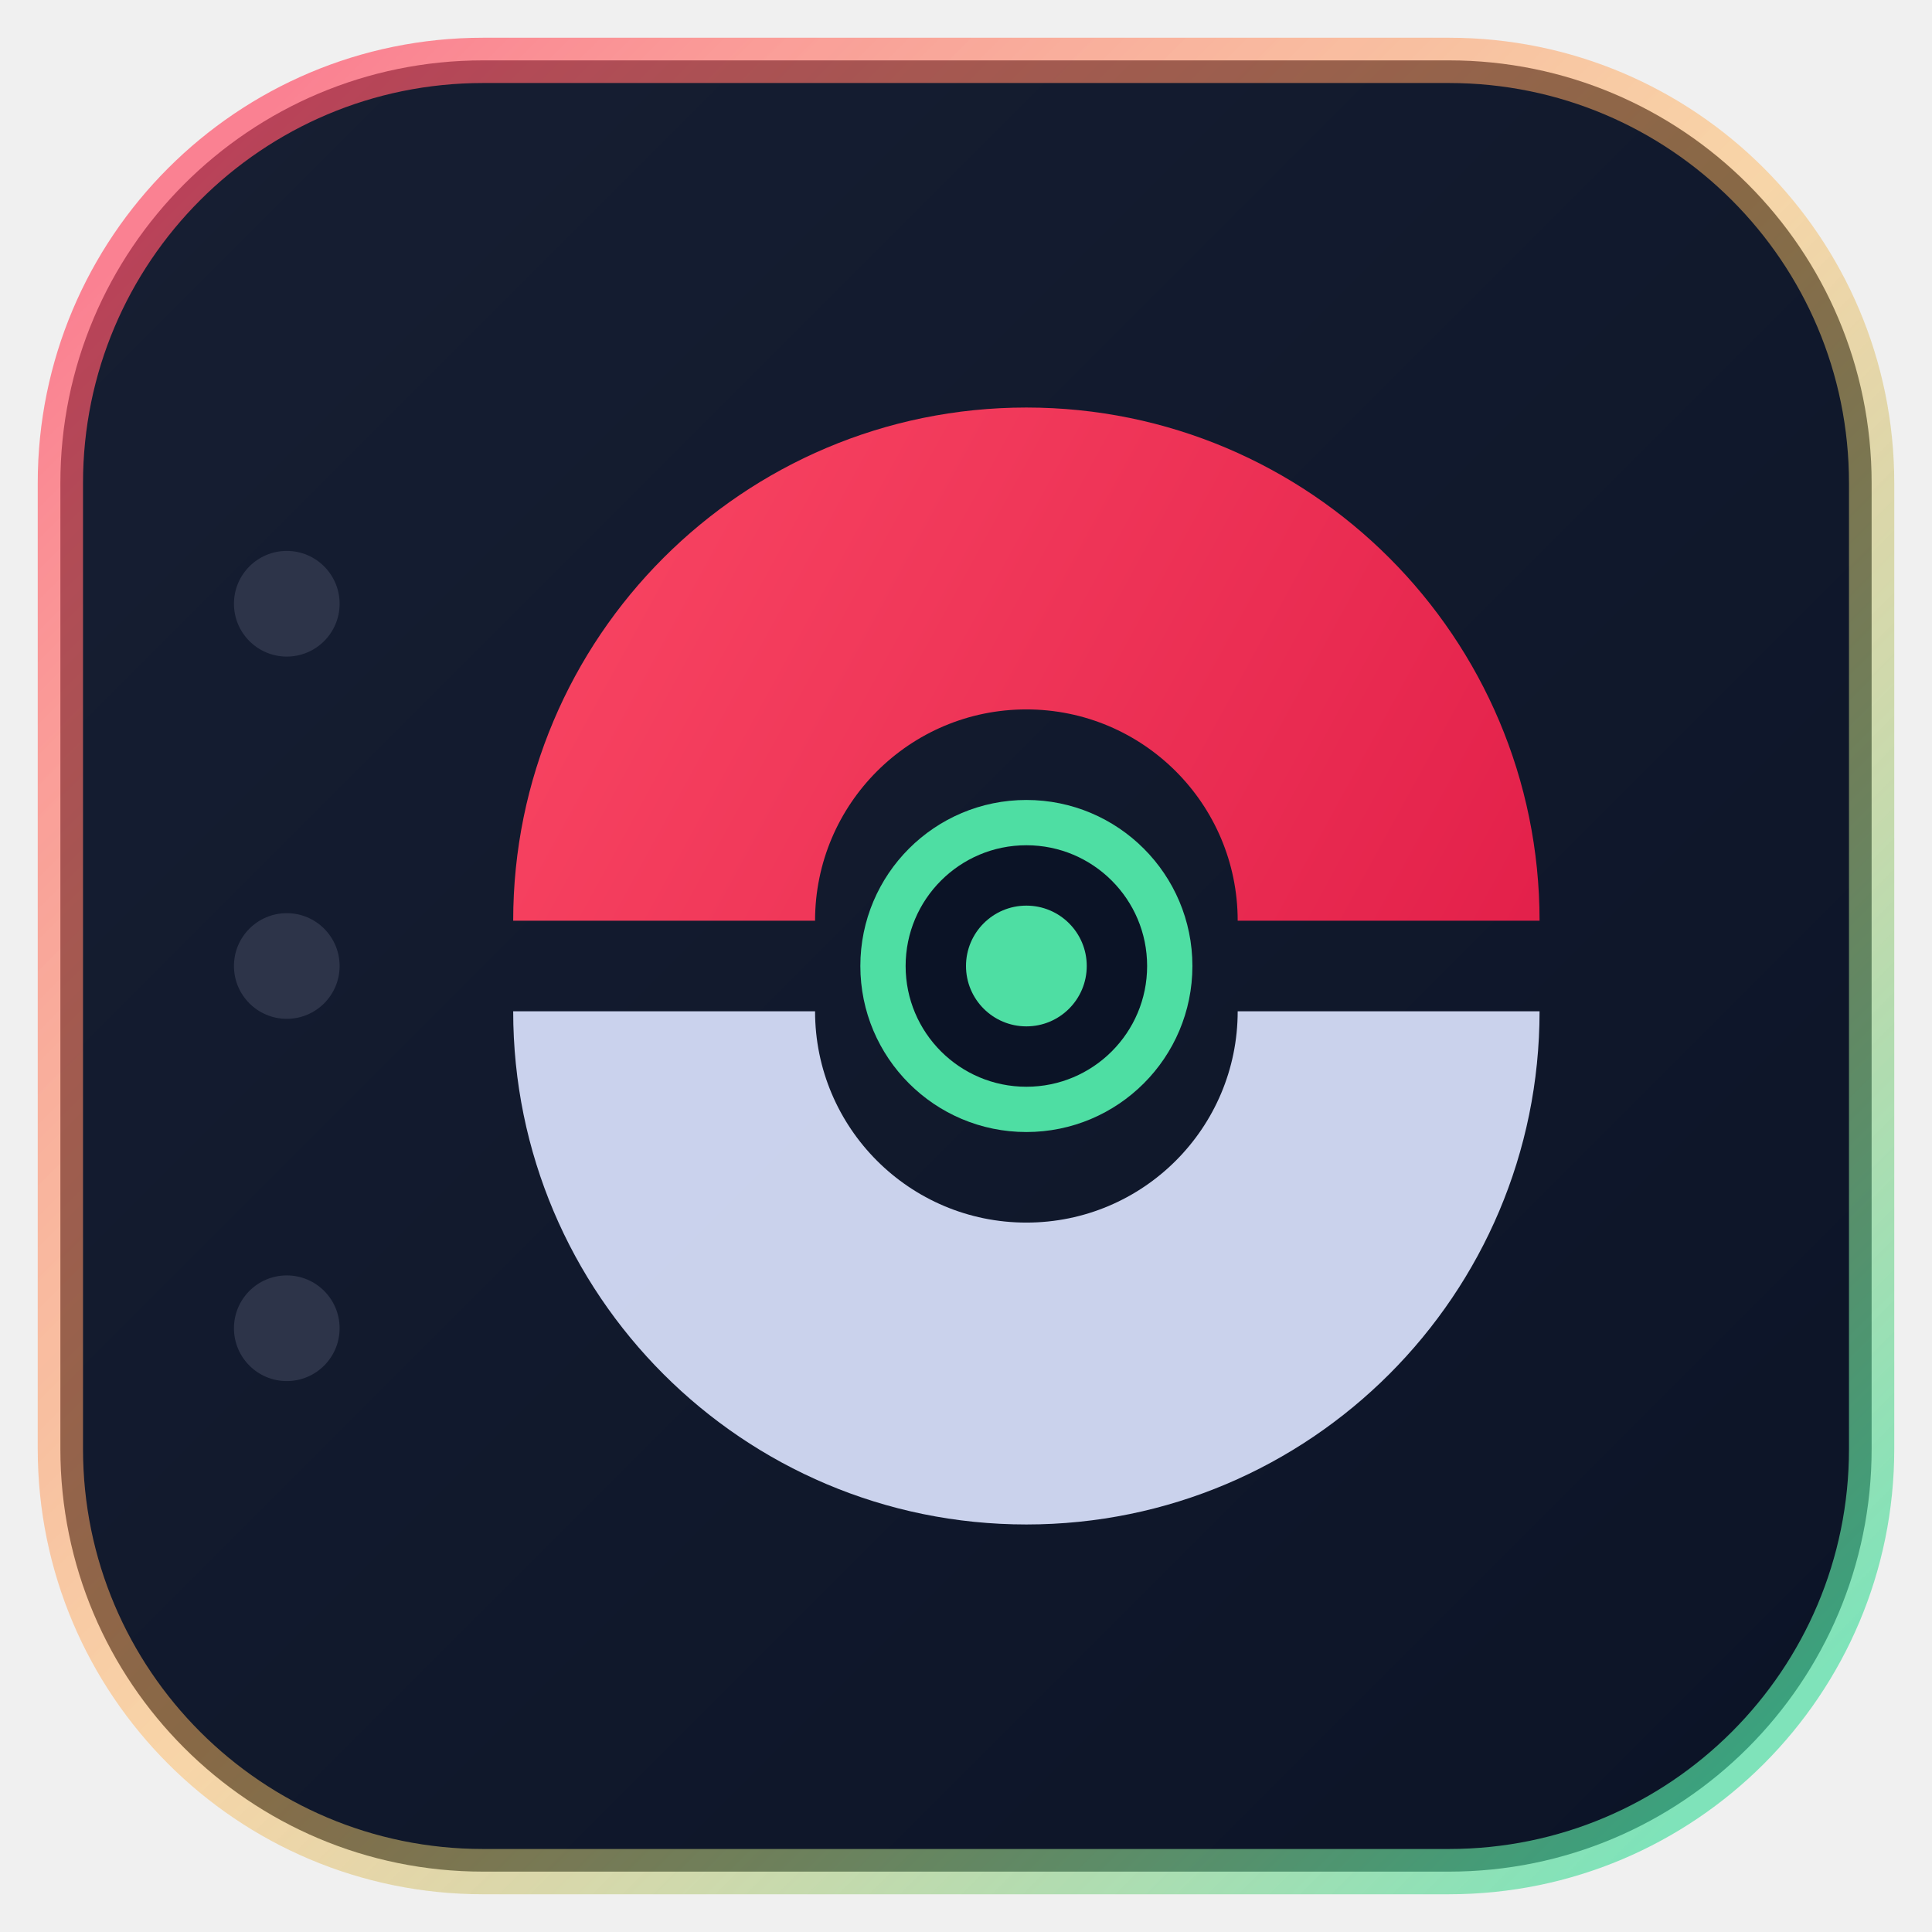
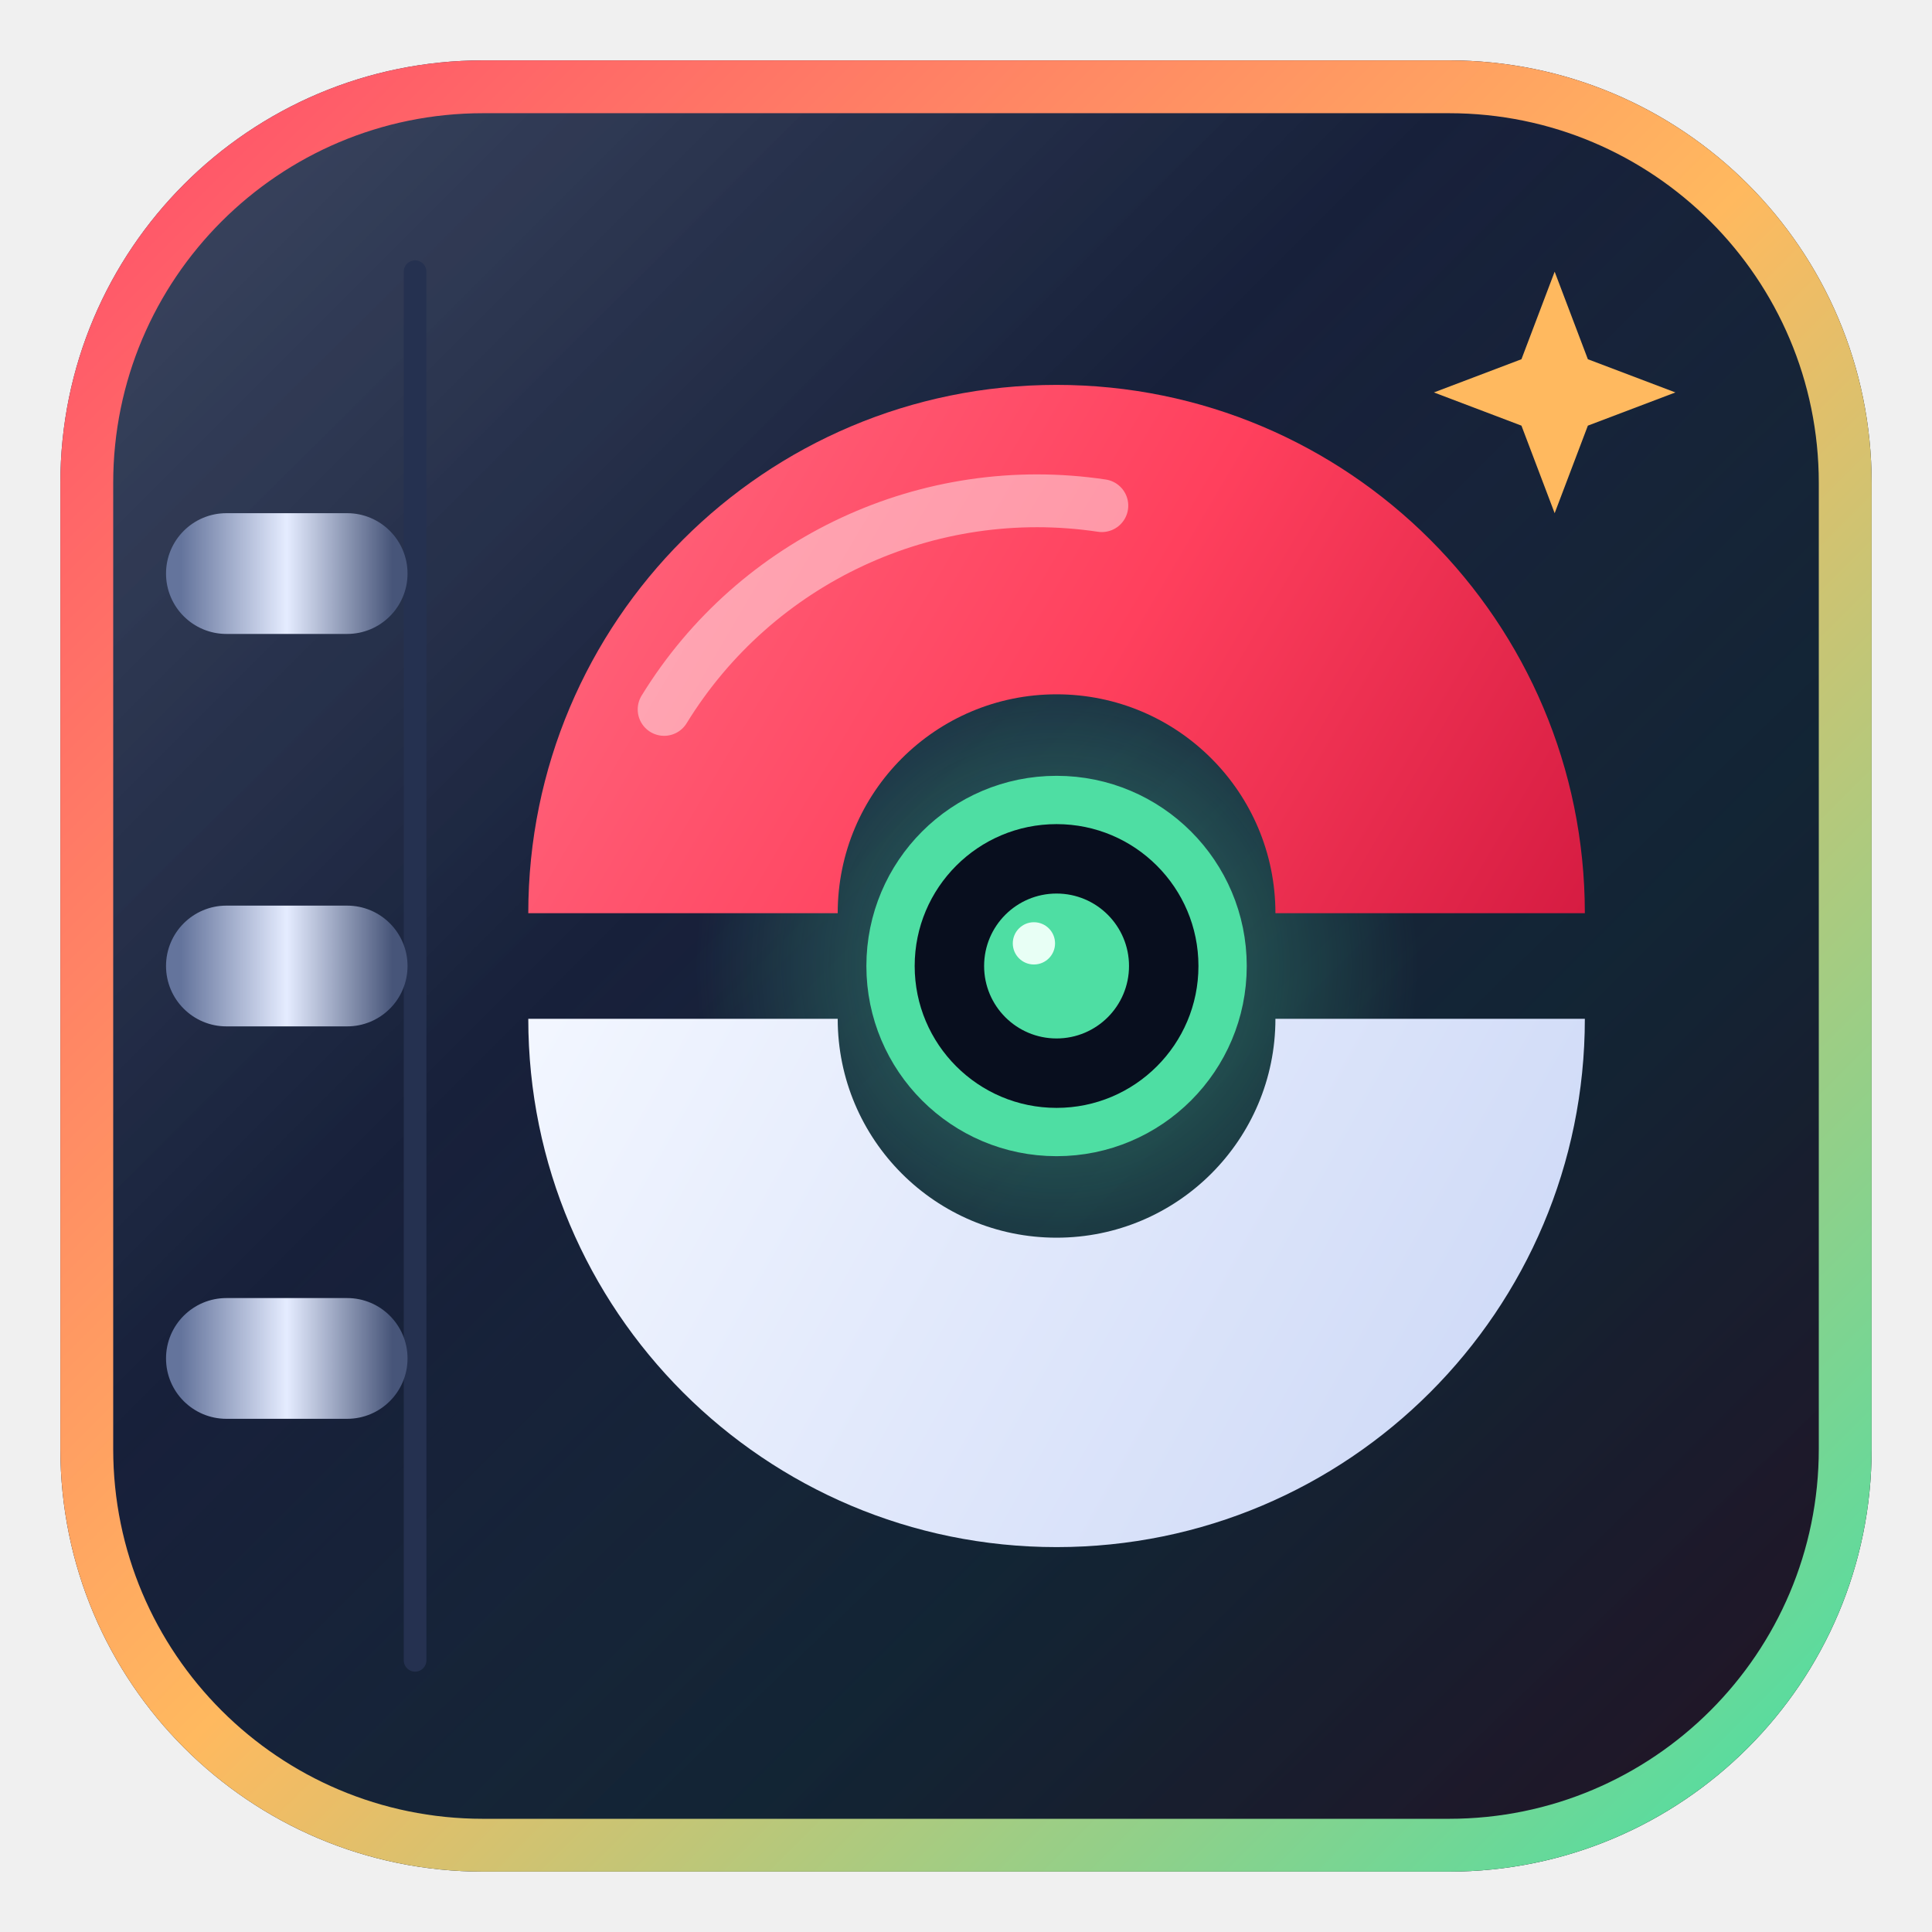
<svg xmlns="http://www.w3.org/2000/svg" viewBox="0 0 128 128" fill="none">
  <defs>
-     <linearGradient id="bgGrad" x1="0" y1="0" x2="128" y2="128" gradientUnits="userSpaceOnUse">
-       <stop offset="0%" stop-color="#171f33" />
-       <stop offset="100%" stop-color="#0b1326" />
+     <linearGradient id="bgGrad" x1="10" y1="8" x2="118" y2="120" gradientUnits="userSpaceOnUse">
+       <stop offset="0%" stop-color="#192544" />
+       <stop offset="55%" stop-color="#0f1830" />
+       <stop offset="100%" stop-color="#080e1e" />
    </linearGradient>
-     <linearGradient id="coralGrad" x1="20" y1="16" x2="108" y2="64" gradientUnits="userSpaceOnUse">
+     <linearGradient id="holoSheen" x1="12" y1="12" x2="116" y2="116" gradientUnits="userSpaceOnUse">
+       <stop offset="0%" stop-color="#ffffff" stop-opacity="0.14" />
+       <stop offset="38%" stop-color="#ffffff" stop-opacity="0.02" />
+       <stop offset="70%" stop-color="#4edea3" stop-opacity="0.08" />
+       <stop offset="100%" stop-color="#ff516a" stop-opacity="0.1" />
+     </linearGradient>
+     <linearGradient id="holoRim" x1="8" y1="8" x2="120" y2="120" gradientUnits="userSpaceOnUse">
      <stop offset="0%" stop-color="#ff516a" />
-       <stop offset="100%" stop-color="#e11d48" />
+       <stop offset="50%" stop-color="#ffb95f" />
+       <stop offset="100%" stop-color="#4edea3" />
    </linearGradient>
-     <linearGradient id="holoRing" x1="12" y1="12" x2="116" y2="116" gradientUnits="userSpaceOnUse">
-       <stop offset="0%" stop-color="#ff516a" stop-opacity="0.7" />
-       <stop offset="50%" stop-color="#ffb95f" stop-opacity="0.5" />
-       <stop offset="100%" stop-color="#4edea3" stop-opacity="0.7" />
+     <linearGradient id="coralTop" x1="36" y1="22" x2="104" y2="62" gradientUnits="userSpaceOnUse">
+       <stop offset="0%" stop-color="#ff6b81" />
+       <stop offset="55%" stop-color="#ff405d" />
+       <stop offset="100%" stop-color="#d61c42" />
    </linearGradient>
+     <linearGradient id="iceBottom" x1="36" y1="68" x2="104" y2="106" gradientUnits="userSpaceOnUse">
+       <stop offset="0%" stop-color="#f2f6ff" />
+       <stop offset="100%" stop-color="#cad6f6" />
+     </linearGradient>
+     <linearGradient id="ringMetal" x1="12" y1="0" x2="26" y2="0" gradientUnits="userSpaceOnUse">
+       <stop offset="0%" stop-color="#64749c" />
+       <stop offset="50%" stop-color="#e5ecff" />
+       <stop offset="100%" stop-color="#475579" />
+     </linearGradient>
+     <radialGradient id="coreHalo" cx="0" cy="0" r="1" gradientUnits="userSpaceOnUse" gradientTransform="translate(70 64) rotate(90) scale(24)">
+       <stop offset="0%" stop-color="#4edea3" stop-opacity="0.45" />
+       <stop offset="100%" stop-color="#4edea3" stop-opacity="0" />
+     </radialGradient>
  </defs>
-   <rect x="4" y="4" width="120" height="120" rx="28" fill="url(#bgGrad)" stroke="url(#holoRing)" stroke-width="3" />
-   <circle cx="19" cy="40" r="3.5" fill="#2d3449" />
-   <circle cx="19" cy="64" r="3.5" fill="#2d3449" />
-   <circle cx="19" cy="88" r="3.5" fill="#2d3449" />
-   <path d="M34 61 A34 34 0 0 1 102 61 L82 61 A14 14 0 0 0 54 61 Z" fill="url(#coralGrad)" />
-   <path d="M102 67 A34 34 0 0 1 34 67 L54 67 A14 14 0 0 0 82 67 Z" fill="#dae2fd" fill-opacity="0.92" />
-   <circle cx="68" cy="64" r="9.5" fill="#0b1326" stroke="#4edea3" stroke-width="3" />
-   <circle cx="68" cy="64" r="4" fill="#4edea3" />
+   <rect x="4" y="4" width="120" height="120" rx="28" fill="url(#bgGrad)" />
+   <rect x="4" y="4" width="120" height="120" rx="28" fill="url(#holoSheen)" />
+   <rect x="5.75" y="5.75" width="116.5" height="116.5" rx="26.25" stroke="url(#holoRim)" stroke-width="3.5" />
+   <line x1="27.5" y1="18" x2="27.5" y2="110" stroke="#253150" stroke-width="1.5" stroke-linecap="round" />
+   <rect x="11" y="34" width="16" height="8" rx="4" fill="url(#ringMetal)" />
+   <rect x="11" y="60" width="16" height="8" rx="4" fill="url(#ringMetal)" />
+   <rect x="11" y="86" width="16" height="8" rx="4" fill="url(#ringMetal)" />
+   <circle cx="70" cy="64" r="24" fill="url(#coreHalo)" />
+   <path d="M35 60.5 A35 35 0 0 1 105 60.5 L84.5 60.5 A14.5 14.5 0 0 0 55.5 60.5 Z" fill="url(#coralTop)" />
+   <path d="M44 47 A29 29 0 0 1 73 33.5" stroke="#ffffff" stroke-opacity="0.45" stroke-width="3.5" stroke-linecap="round" />
+   <path d="M105 67.5 A35 35 0 0 1 35 67.5 L55.5 67.5 A14.5 14.5 0 0 0 84.5 67.5 Z" fill="url(#iceBottom)" />
+   <circle cx="70" cy="64" r="11" fill="#080e1e" stroke="#4edea3" stroke-width="3.2" />
+   <circle cx="70" cy="64" r="4.8" fill="#4edea3" />
+   <circle cx="68.5" cy="62.5" r="1.4" fill="#e8fff5" />
+   <path d="M103 18 L105.2 23.8 L111 26 L105.2 28.2 L103 34 L100.8 28.2 L95 26 L100.8 23.8 Z" fill="#ffb95f" />
</svg>
